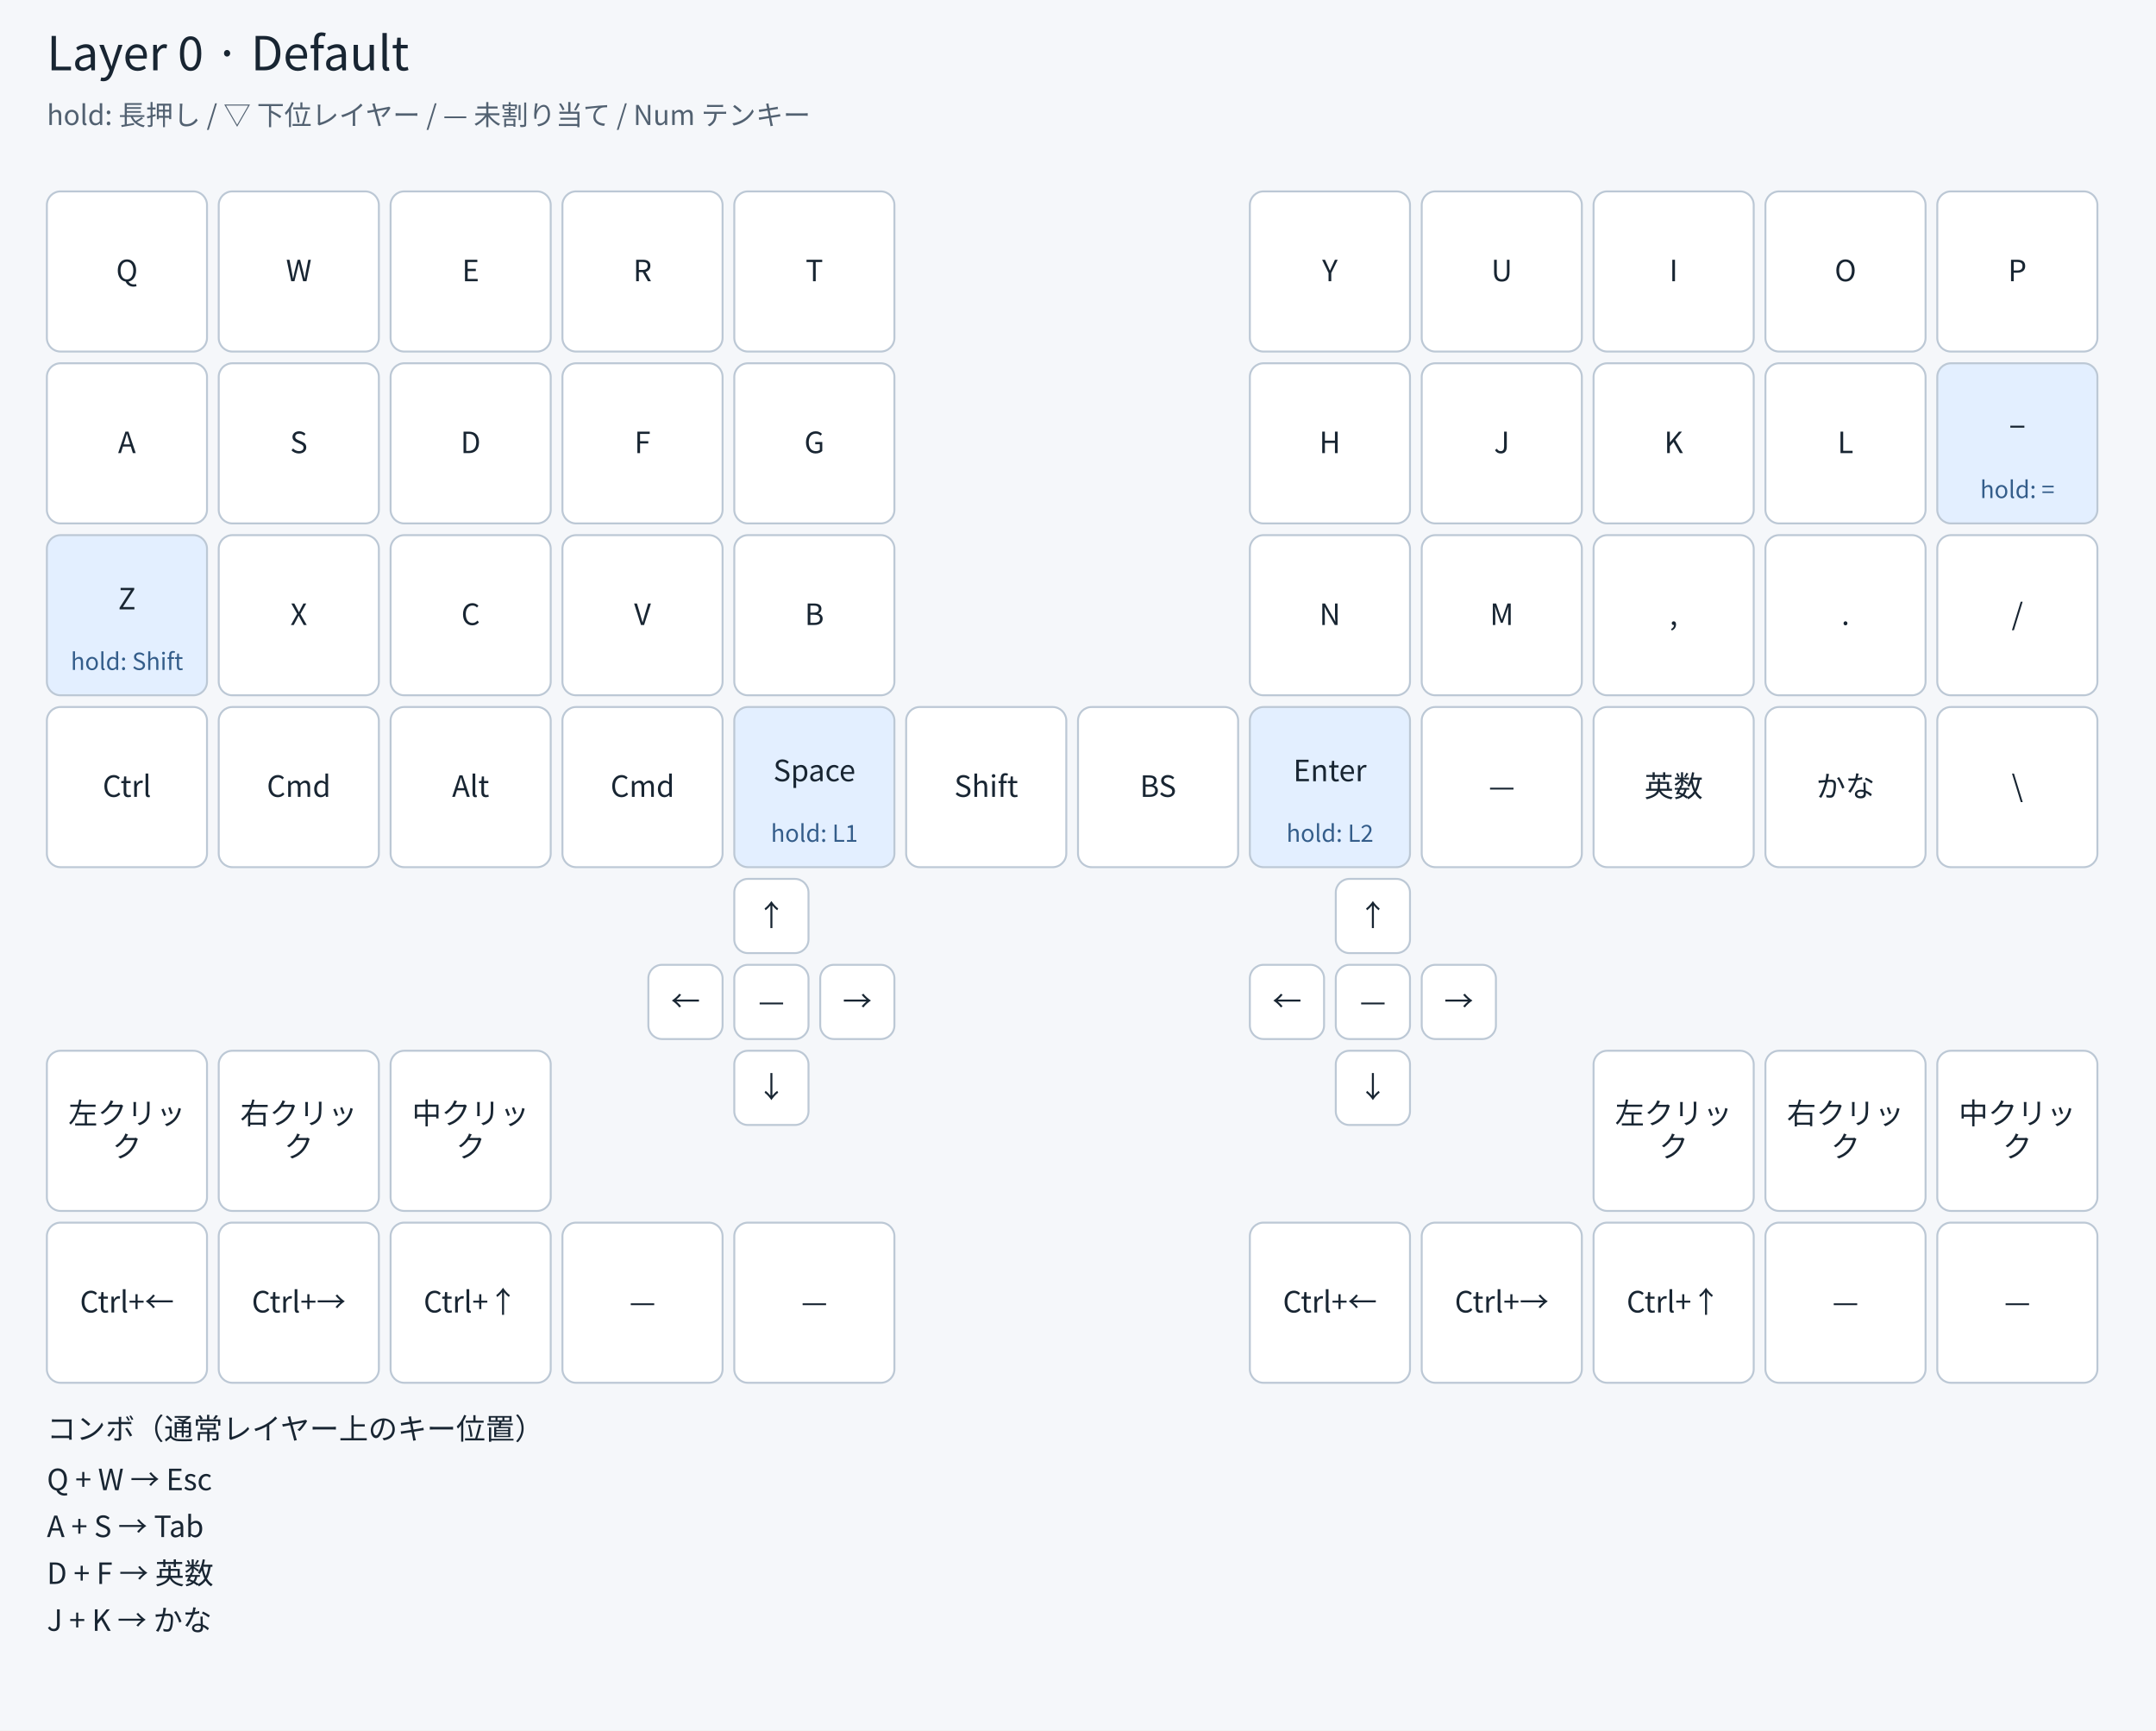
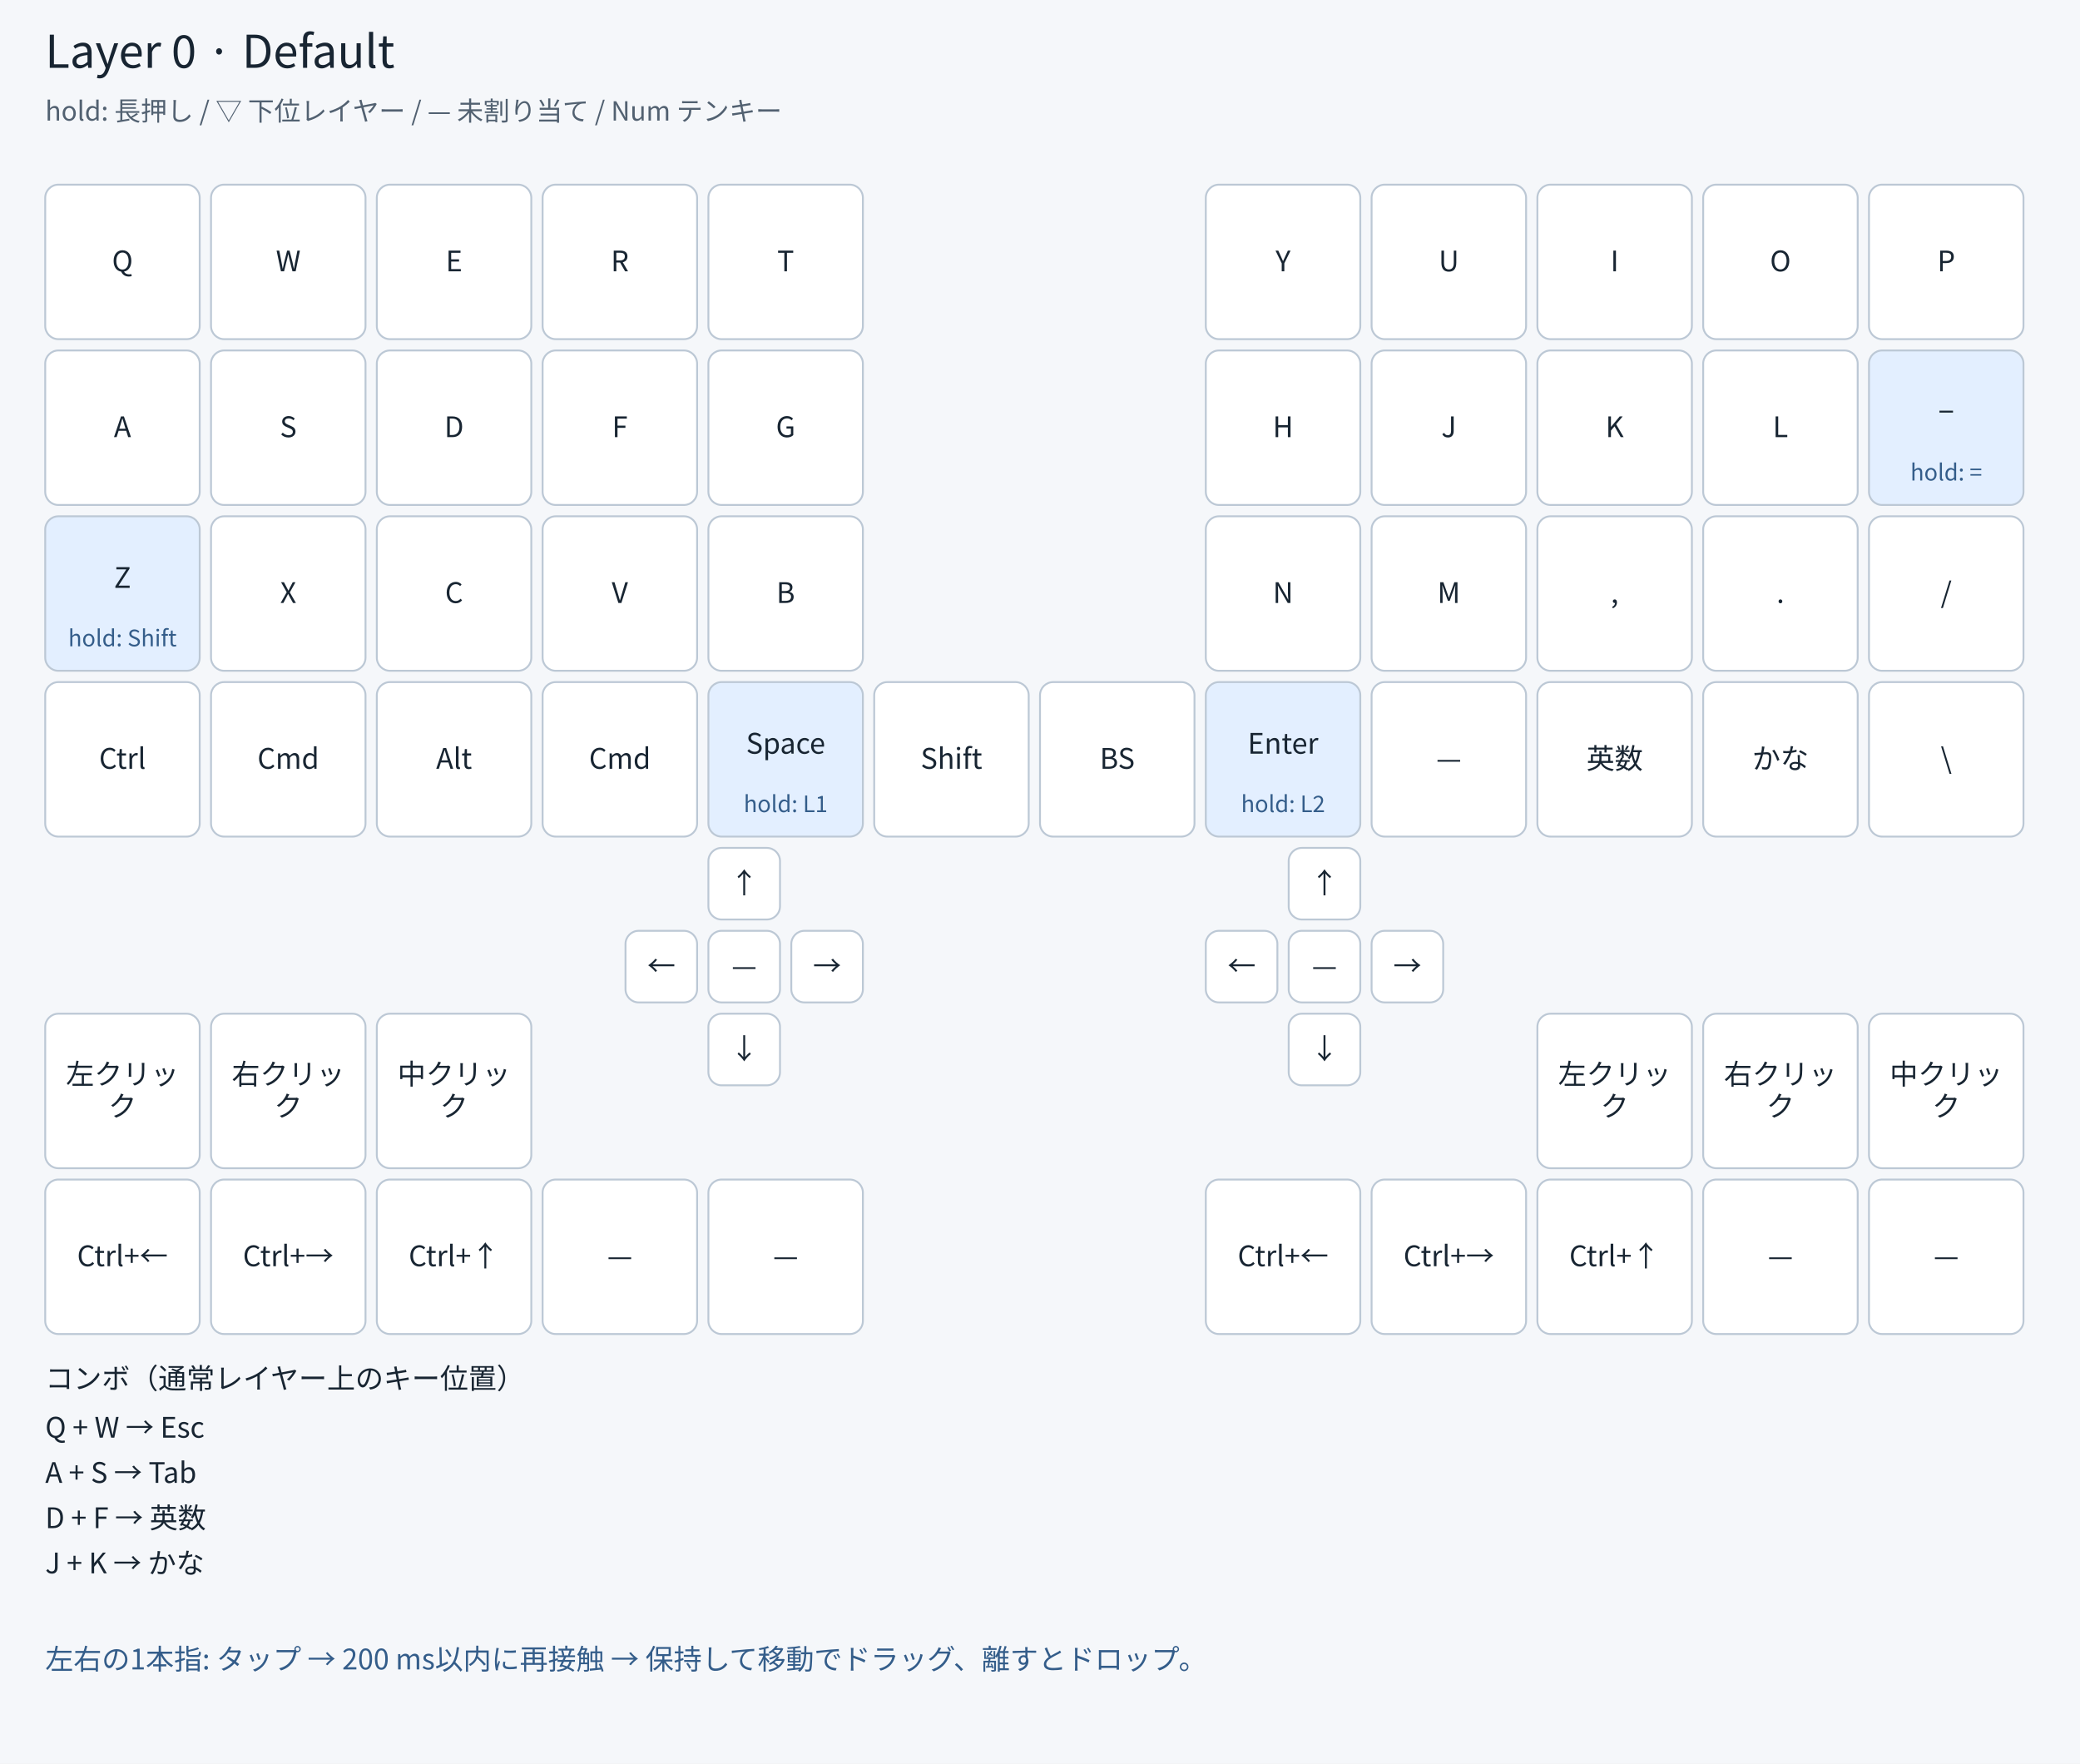
- <svg xmlns="http://www.w3.org/2000/svg" width="1104" height="886" viewBox="0 0 1104 886" role="img" aria-labelledby="title desc">
-   <rect width="1104" height="886" fill="#f5f7fa" />
+ <svg xmlns="http://www.w3.org/2000/svg" width="1104" height="936" viewBox="0 0 1104 936" role="img" aria-labelledby="title desc">
+   <rect width="1104" height="936" fill="#f5f7fa" />
  <g font-family="-apple-system, BlinkMacSystemFont, Segoe UI, Noto Sans CJK JP, Hiragino Sans, sans-serif">
    <text x="24" y="36" text-anchor="start" font-size="24" fill="#182532">Layer 0 · Default</text>
    <text x="24" y="64" text-anchor="start" font-size="14" fill="#526171">hold: 長押し   /   ▽ 下位レイヤー   /   — 未割り当て   /   Num テンキー</text>
    <g>
      <rect x="24" y="98" width="82" height="82" rx="7" fill="#ffffff" stroke="#bcc8d5" />
      <text x="65" y="144" text-anchor="middle" font-size="15" fill="#182532">Q</text>
    </g>
    <g>
      <rect x="112" y="98" width="82" height="82" rx="7" fill="#ffffff" stroke="#bcc8d5" />
      <text x="153" y="144" text-anchor="middle" font-size="15" fill="#182532">W</text>
    </g>
    <g>
      <rect x="200" y="98" width="82" height="82" rx="7" fill="#ffffff" stroke="#bcc8d5" />
      <text x="241" y="144" text-anchor="middle" font-size="15" fill="#182532">E</text>
    </g>
    <g>
      <rect x="288" y="98" width="82" height="82" rx="7" fill="#ffffff" stroke="#bcc8d5" />
      <text x="329" y="144" text-anchor="middle" font-size="15" fill="#182532">R</text>
    </g>
    <g>
      <rect x="376" y="98" width="82" height="82" rx="7" fill="#ffffff" stroke="#bcc8d5" />
      <text x="417" y="144" text-anchor="middle" font-size="15" fill="#182532">T</text>
    </g>
    <g>
      <rect x="640" y="98" width="82" height="82" rx="7" fill="#ffffff" stroke="#bcc8d5" />
      <text x="681" y="144" text-anchor="middle" font-size="15" fill="#182532">Y</text>
    </g>
    <g>
      <rect x="728" y="98" width="82" height="82" rx="7" fill="#ffffff" stroke="#bcc8d5" />
      <text x="769" y="144" text-anchor="middle" font-size="15" fill="#182532">U</text>
    </g>
    <g>
      <rect x="816" y="98" width="82" height="82" rx="7" fill="#ffffff" stroke="#bcc8d5" />
      <text x="857" y="144" text-anchor="middle" font-size="15" fill="#182532">I</text>
    </g>
    <g>
      <rect x="904" y="98" width="82" height="82" rx="7" fill="#ffffff" stroke="#bcc8d5" />
      <text x="945" y="144" text-anchor="middle" font-size="15" fill="#182532">O</text>
    </g>
    <g>
      <rect x="992" y="98" width="82" height="82" rx="7" fill="#ffffff" stroke="#bcc8d5" />
      <text x="1033" y="144" text-anchor="middle" font-size="15" fill="#182532">P</text>
    </g>
    <g>
      <rect x="24" y="186" width="82" height="82" rx="7" fill="#ffffff" stroke="#bcc8d5" />
      <text x="65" y="232" text-anchor="middle" font-size="15" fill="#182532">A</text>
    </g>
    <g>
      <rect x="112" y="186" width="82" height="82" rx="7" fill="#ffffff" stroke="#bcc8d5" />
      <text x="153" y="232" text-anchor="middle" font-size="15" fill="#182532">S</text>
    </g>
    <g>
      <rect x="200" y="186" width="82" height="82" rx="7" fill="#ffffff" stroke="#bcc8d5" />
      <text x="241" y="232" text-anchor="middle" font-size="15" fill="#182532">D</text>
    </g>
    <g>
      <rect x="288" y="186" width="82" height="82" rx="7" fill="#ffffff" stroke="#bcc8d5" />
      <text x="329" y="232" text-anchor="middle" font-size="15" fill="#182532">F</text>
    </g>
    <g>
      <rect x="376" y="186" width="82" height="82" rx="7" fill="#ffffff" stroke="#bcc8d5" />
      <text x="417" y="232" text-anchor="middle" font-size="15" fill="#182532">G</text>
    </g>
    <g>
      <rect x="640" y="186" width="82" height="82" rx="7" fill="#ffffff" stroke="#bcc8d5" />
      <text x="681" y="232" text-anchor="middle" font-size="15" fill="#182532">H</text>
    </g>
    <g>
      <rect x="728" y="186" width="82" height="82" rx="7" fill="#ffffff" stroke="#bcc8d5" />
      <text x="769" y="232" text-anchor="middle" font-size="15" fill="#182532">J</text>
    </g>
    <g>
      <rect x="816" y="186" width="82" height="82" rx="7" fill="#ffffff" stroke="#bcc8d5" />
      <text x="857" y="232" text-anchor="middle" font-size="15" fill="#182532">K</text>
    </g>
    <g>
      <rect x="904" y="186" width="82" height="82" rx="7" fill="#ffffff" stroke="#bcc8d5" />
      <text x="945" y="232" text-anchor="middle" font-size="15" fill="#182532">L</text>
    </g>
    <g>
      <rect x="992" y="186" width="82" height="82" rx="7" fill="#e3efff" stroke="#bcc8d5" />
      <text x="1033" y="224" text-anchor="middle" font-size="15" fill="#182532">−</text>
      <text x="1033" y="255" text-anchor="middle" font-size="12" fill="#345d8a">hold: =</text>
    </g>
    <g>
      <rect x="24" y="274" width="82" height="82" rx="7" fill="#e3efff" stroke="#bcc8d5" />
      <text x="65" y="312" text-anchor="middle" font-size="15" fill="#182532">Z</text>
      <text x="65" y="343" text-anchor="middle" font-size="12" fill="#345d8a">hold: Shift</text>
    </g>
    <g>
      <rect x="112" y="274" width="82" height="82" rx="7" fill="#ffffff" stroke="#bcc8d5" />
      <text x="153" y="320" text-anchor="middle" font-size="15" fill="#182532">X</text>
    </g>
    <g>
      <rect x="200" y="274" width="82" height="82" rx="7" fill="#ffffff" stroke="#bcc8d5" />
      <text x="241" y="320" text-anchor="middle" font-size="15" fill="#182532">C</text>
    </g>
    <g>
      <rect x="288" y="274" width="82" height="82" rx="7" fill="#ffffff" stroke="#bcc8d5" />
      <text x="329" y="320" text-anchor="middle" font-size="15" fill="#182532">V</text>
    </g>
    <g>
      <rect x="376" y="274" width="82" height="82" rx="7" fill="#ffffff" stroke="#bcc8d5" />
      <text x="417" y="320" text-anchor="middle" font-size="15" fill="#182532">B</text>
    </g>
    <g>
      <rect x="640" y="274" width="82" height="82" rx="7" fill="#ffffff" stroke="#bcc8d5" />
      <text x="681" y="320" text-anchor="middle" font-size="15" fill="#182532">N</text>
    </g>
    <g>
      <rect x="728" y="274" width="82" height="82" rx="7" fill="#ffffff" stroke="#bcc8d5" />
      <text x="769" y="320" text-anchor="middle" font-size="15" fill="#182532">M</text>
    </g>
    <g>
      <rect x="816" y="274" width="82" height="82" rx="7" fill="#ffffff" stroke="#bcc8d5" />
      <text x="857" y="320" text-anchor="middle" font-size="15" fill="#182532">,</text>
    </g>
    <g>
      <rect x="904" y="274" width="82" height="82" rx="7" fill="#ffffff" stroke="#bcc8d5" />
      <text x="945" y="320" text-anchor="middle" font-size="15" fill="#182532">.</text>
    </g>
    <g>
      <rect x="992" y="274" width="82" height="82" rx="7" fill="#ffffff" stroke="#bcc8d5" />
      <text x="1033" y="320" text-anchor="middle" font-size="15" fill="#182532">/</text>
    </g>
    <g>
      <rect x="24" y="362" width="82" height="82" rx="7" fill="#ffffff" stroke="#bcc8d5" />
      <text x="65" y="408" text-anchor="middle" font-size="15" fill="#182532">Ctrl</text>
    </g>
    <g>
      <rect x="112" y="362" width="82" height="82" rx="7" fill="#ffffff" stroke="#bcc8d5" />
      <text x="153" y="408" text-anchor="middle" font-size="15" fill="#182532">Cmd</text>
    </g>
    <g>
      <rect x="200" y="362" width="82" height="82" rx="7" fill="#ffffff" stroke="#bcc8d5" />
      <text x="241" y="408" text-anchor="middle" font-size="15" fill="#182532">Alt</text>
    </g>
    <g>
      <rect x="288" y="362" width="82" height="82" rx="7" fill="#ffffff" stroke="#bcc8d5" />
      <text x="329" y="408" text-anchor="middle" font-size="15" fill="#182532">Cmd</text>
    </g>
    <g>
      <rect x="376" y="362" width="82" height="82" rx="7" fill="#e3efff" stroke="#bcc8d5" />
      <text x="417" y="400" text-anchor="middle" font-size="15" fill="#182532">Space</text>
      <text x="417" y="431" text-anchor="middle" font-size="12" fill="#345d8a">hold: L1</text>
    </g>
    <g>
      <rect x="464" y="362" width="82" height="82" rx="7" fill="#ffffff" stroke="#bcc8d5" />
      <text x="505" y="408" text-anchor="middle" font-size="15" fill="#182532">Shift</text>
    </g>
    <g>
      <rect x="552" y="362" width="82" height="82" rx="7" fill="#ffffff" stroke="#bcc8d5" />
      <text x="593" y="408" text-anchor="middle" font-size="15" fill="#182532">BS</text>
    </g>
    <g>
      <rect x="640" y="362" width="82" height="82" rx="7" fill="#e3efff" stroke="#bcc8d5" />
      <text x="681" y="400" text-anchor="middle" font-size="15" fill="#182532">Enter</text>
      <text x="681" y="431" text-anchor="middle" font-size="12" fill="#345d8a">hold: L2</text>
    </g>
    <g>
      <rect x="728" y="362" width="82" height="82" rx="7" fill="#ffffff" stroke="#bcc8d5" />
      <text x="769" y="408" text-anchor="middle" font-size="15" fill="#182532">—</text>
    </g>
    <g>
      <rect x="816" y="362" width="82" height="82" rx="7" fill="#ffffff" stroke="#bcc8d5" />
      <text x="857" y="408" text-anchor="middle" font-size="15" fill="#182532">英数</text>
    </g>
    <g>
      <rect x="904" y="362" width="82" height="82" rx="7" fill="#ffffff" stroke="#bcc8d5" />
      <text x="945" y="408" text-anchor="middle" font-size="15" fill="#182532">かな</text>
    </g>
    <g>
      <rect x="992" y="362" width="82" height="82" rx="7" fill="#ffffff" stroke="#bcc8d5" />
      <text x="1033" y="408" text-anchor="middle" font-size="15" fill="#182532">\</text>
    </g>
    <g>
      <rect x="376" y="494" width="38" height="38" rx="7" fill="#ffffff" stroke="#bcc8d5" />
      <text x="395" y="518" text-anchor="middle" font-size="15" fill="#182532">—</text>
    </g>
    <g>
      <rect x="420" y="494" width="38" height="38" rx="7" fill="#ffffff" stroke="#bcc8d5" />
      <text x="439" y="518" text-anchor="middle" font-size="15" fill="#182532">→</text>
    </g>
    <g>
      <rect x="376" y="538" width="38" height="38" rx="7" fill="#ffffff" stroke="#bcc8d5" />
      <text x="395" y="562" text-anchor="middle" font-size="15" fill="#182532">↓</text>
    </g>
    <g>
      <rect x="332" y="494" width="38" height="38" rx="7" fill="#ffffff" stroke="#bcc8d5" />
      <text x="351" y="518" text-anchor="middle" font-size="15" fill="#182532">←</text>
    </g>
    <g>
      <rect x="376" y="450" width="38" height="38" rx="7" fill="#ffffff" stroke="#bcc8d5" />
      <text x="395" y="474" text-anchor="middle" font-size="15" fill="#182532">↑</text>
    </g>
    <g>
      <rect x="684" y="450" width="38" height="38" rx="7" fill="#ffffff" stroke="#bcc8d5" />
      <text x="703" y="474" text-anchor="middle" font-size="15" fill="#182532">↑</text>
    </g>
    <g>
      <rect x="640" y="494" width="38" height="38" rx="7" fill="#ffffff" stroke="#bcc8d5" />
      <text x="659" y="518" text-anchor="middle" font-size="15" fill="#182532">←</text>
    </g>
    <g>
      <rect x="684" y="538" width="38" height="38" rx="7" fill="#ffffff" stroke="#bcc8d5" />
      <text x="703" y="562" text-anchor="middle" font-size="15" fill="#182532">↓</text>
    </g>
    <g>
      <rect x="728" y="494" width="38" height="38" rx="7" fill="#ffffff" stroke="#bcc8d5" />
      <text x="747" y="518" text-anchor="middle" font-size="15" fill="#182532">→</text>
    </g>
    <g>
      <rect x="684" y="494" width="38" height="38" rx="7" fill="#ffffff" stroke="#bcc8d5" />
      <text x="703" y="518" text-anchor="middle" font-size="15" fill="#182532">—</text>
    </g>
    <g>
      <rect x="24" y="538" width="82" height="82" rx="7" fill="#ffffff" stroke="#bcc8d5" />
      <text x="65" y="575.5" text-anchor="middle" font-size="15" fill="#182532">左クリッ</text>
      <text x="65" y="592.5" text-anchor="middle" font-size="15" fill="#182532">ク</text>
    </g>
    <g>
      <rect x="112" y="538" width="82" height="82" rx="7" fill="#ffffff" stroke="#bcc8d5" />
      <text x="153" y="575.5" text-anchor="middle" font-size="15" fill="#182532">右クリッ</text>
      <text x="153" y="592.5" text-anchor="middle" font-size="15" fill="#182532">ク</text>
    </g>
    <g>
      <rect x="200" y="538" width="82" height="82" rx="7" fill="#ffffff" stroke="#bcc8d5" />
      <text x="241" y="575.5" text-anchor="middle" font-size="15" fill="#182532">中クリッ</text>
      <text x="241" y="592.5" text-anchor="middle" font-size="15" fill="#182532">ク</text>
    </g>
    <g>
      <rect x="816" y="538" width="82" height="82" rx="7" fill="#ffffff" stroke="#bcc8d5" />
      <text x="857" y="575.5" text-anchor="middle" font-size="15" fill="#182532">左クリッ</text>
      <text x="857" y="592.5" text-anchor="middle" font-size="15" fill="#182532">ク</text>
    </g>
    <g>
      <rect x="904" y="538" width="82" height="82" rx="7" fill="#ffffff" stroke="#bcc8d5" />
      <text x="945" y="575.5" text-anchor="middle" font-size="15" fill="#182532">右クリッ</text>
      <text x="945" y="592.5" text-anchor="middle" font-size="15" fill="#182532">ク</text>
    </g>
    <g>
      <rect x="992" y="538" width="82" height="82" rx="7" fill="#ffffff" stroke="#bcc8d5" />
      <text x="1033" y="575.5" text-anchor="middle" font-size="15" fill="#182532">中クリッ</text>
      <text x="1033" y="592.5" text-anchor="middle" font-size="15" fill="#182532">ク</text>
    </g>
    <g>
      <rect x="24" y="626" width="82" height="82" rx="7" fill="#ffffff" stroke="#bcc8d5" />
      <text x="65" y="672" text-anchor="middle" font-size="15" fill="#182532">Ctrl+←</text>
    </g>
    <g>
      <rect x="112" y="626" width="82" height="82" rx="7" fill="#ffffff" stroke="#bcc8d5" />
      <text x="153" y="672" text-anchor="middle" font-size="15" fill="#182532">Ctrl+→</text>
    </g>
    <g>
      <rect x="200" y="626" width="82" height="82" rx="7" fill="#ffffff" stroke="#bcc8d5" />
      <text x="241" y="672" text-anchor="middle" font-size="15" fill="#182532">Ctrl+↑</text>
    </g>
    <g>
      <rect x="288" y="626" width="82" height="82" rx="7" fill="#ffffff" stroke="#bcc8d5" />
      <text x="329" y="672" text-anchor="middle" font-size="15" fill="#182532">—</text>
    </g>
    <g>
      <rect x="376" y="626" width="82" height="82" rx="7" fill="#ffffff" stroke="#bcc8d5" />
      <text x="417" y="672" text-anchor="middle" font-size="15" fill="#182532">—</text>
    </g>
    <g>
      <rect x="640" y="626" width="82" height="82" rx="7" fill="#ffffff" stroke="#bcc8d5" />
      <text x="681" y="672" text-anchor="middle" font-size="15" fill="#182532">Ctrl+←</text>
    </g>
    <g>
      <rect x="728" y="626" width="82" height="82" rx="7" fill="#ffffff" stroke="#bcc8d5" />
      <text x="769" y="672" text-anchor="middle" font-size="15" fill="#182532">Ctrl+→</text>
    </g>
    <g>
      <rect x="816" y="626" width="82" height="82" rx="7" fill="#ffffff" stroke="#bcc8d5" />
      <text x="857" y="672" text-anchor="middle" font-size="15" fill="#182532">Ctrl+↑</text>
    </g>
    <g>
      <rect x="904" y="626" width="82" height="82" rx="7" fill="#ffffff" stroke="#bcc8d5" />
      <text x="945" y="672" text-anchor="middle" font-size="15" fill="#182532">—</text>
    </g>
    <g>
      <rect x="992" y="626" width="82" height="82" rx="7" fill="#ffffff" stroke="#bcc8d5" />
      <text x="1033" y="672" text-anchor="middle" font-size="15" fill="#182532">—</text>
    </g>
    <text x="24" y="737" text-anchor="start" font-size="15" fill="#182532">コンボ（通常レイヤー上のキー位置）</text>
    <text x="24" y="763" text-anchor="start" font-size="15" fill="#182532">Q + W → Esc</text>
    <text x="24" y="787" text-anchor="start" font-size="15" fill="#182532">A + S → Tab</text>
    <text x="24" y="811" text-anchor="start" font-size="15" fill="#182532">D + F → 英数</text>
    <text x="24" y="835" text-anchor="start" font-size="15" fill="#182532">J + K → かな</text>
+     <text x="24" y="886" text-anchor="start" font-size="15" fill="#345d8a">左右の1本指: タップ → 200 ms以内に再接触 → 保持して移動でドラッグ、離すとドロップ。</text>
  </g>
</svg>
